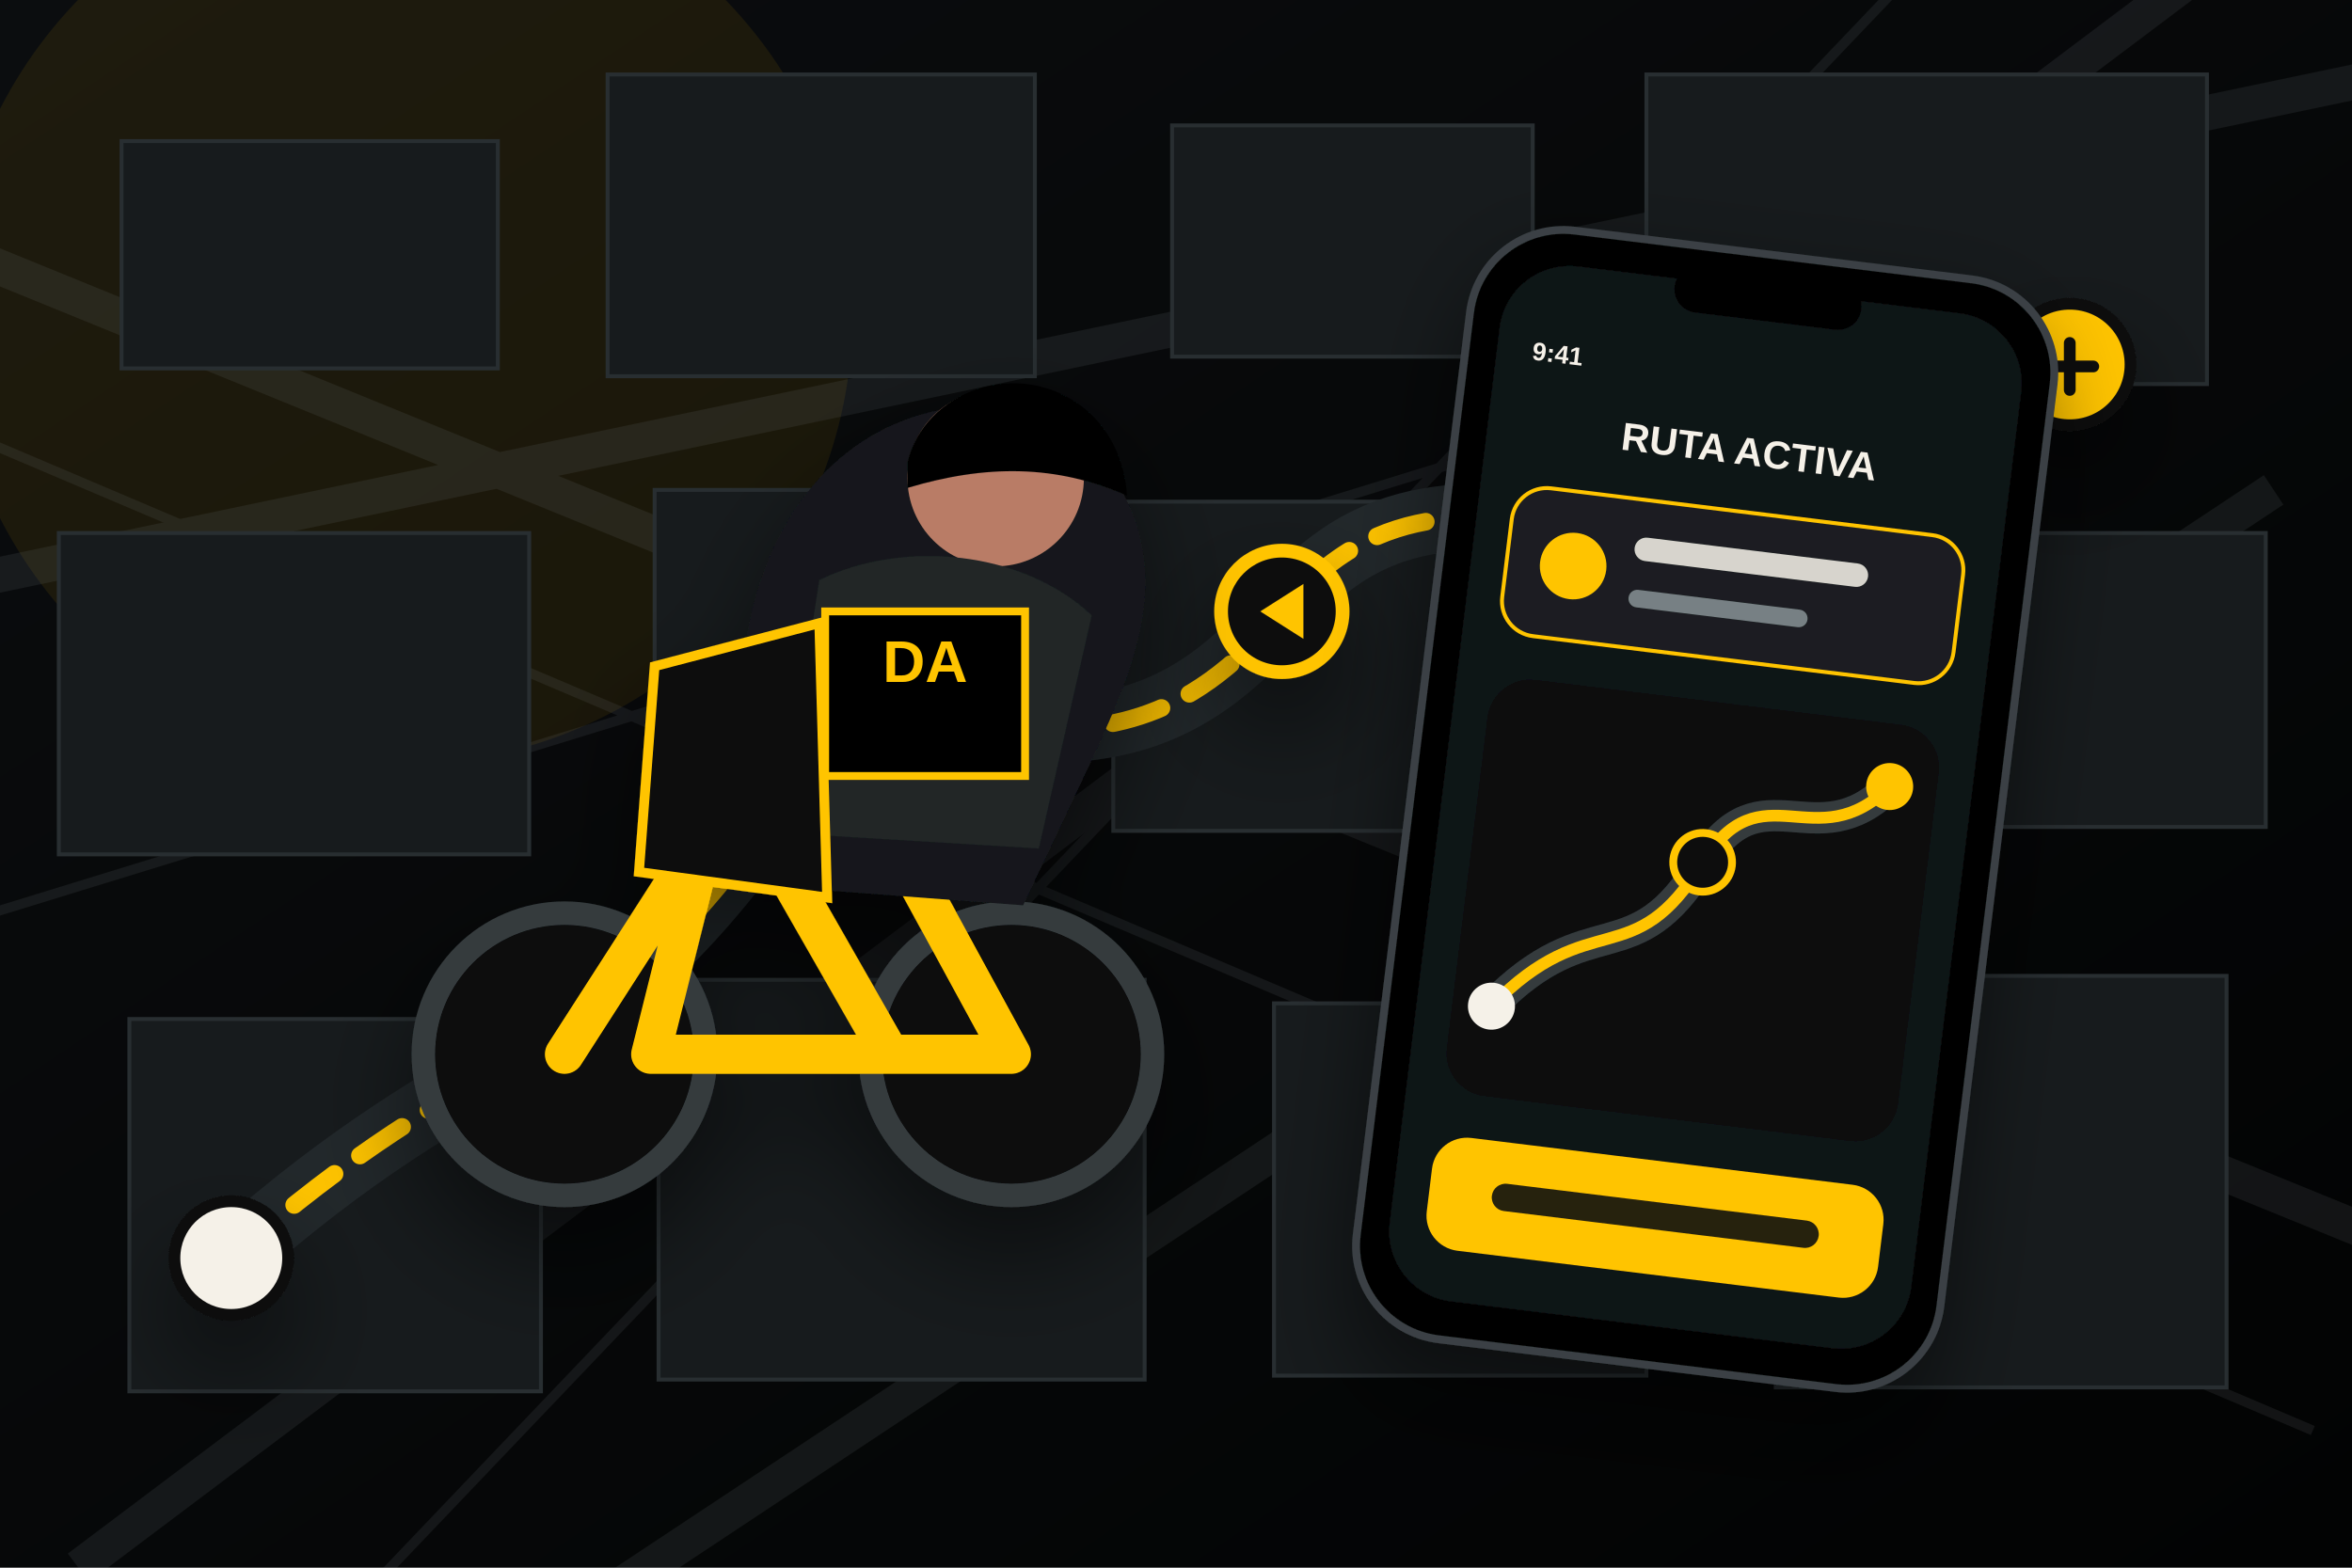
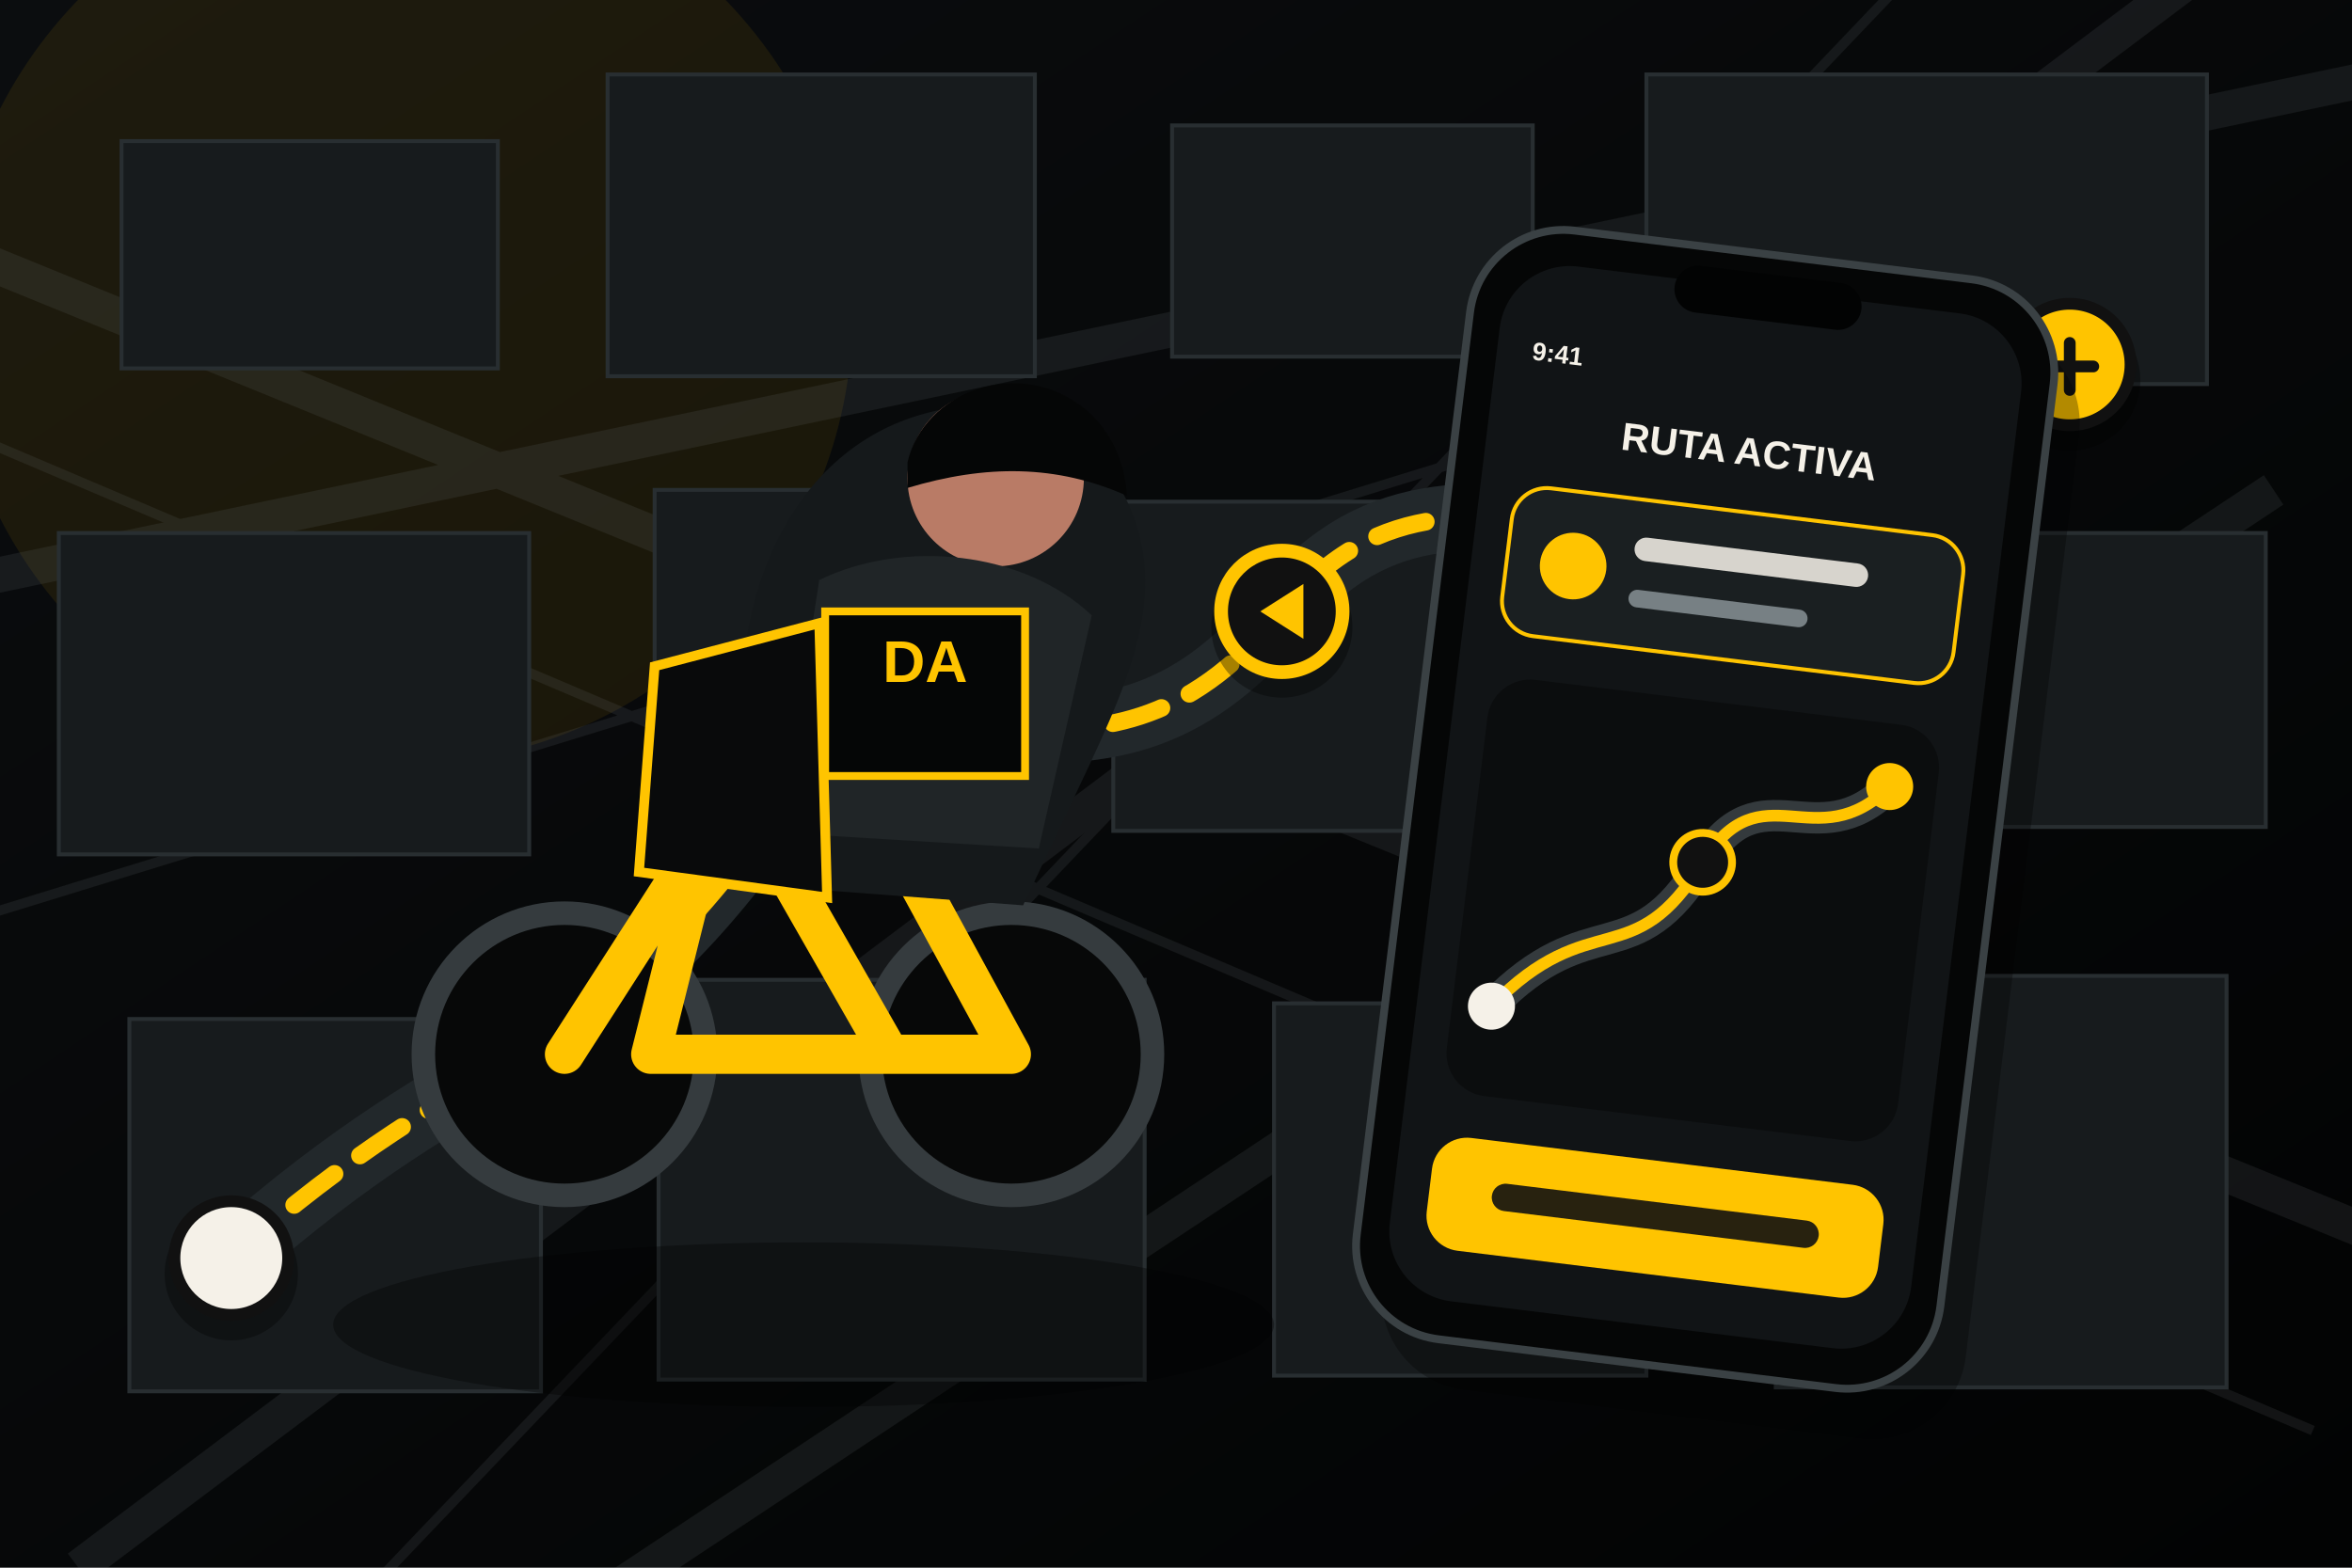
<svg xmlns="http://www.w3.org/2000/svg" width="1200" height="800" viewBox="0 0 1200 800" role="img" aria-labelledby="title desc">
  <defs>
    <linearGradient id="bg" x1="0" y1="0" x2="1" y2="1">
      <stop offset="0" stop-color="#0b0d0f" />
      <stop offset="1" stop-color="#020303" />
    </linearGradient>
-     <filter id="shadow" x="-25%" y="-25%" width="160%" height="170%">
-       <feDropShadow dx="0" dy="26" stdDeviation="25" flood-color="#000" flood-opacity=".5" />
-     </filter>
  </defs>
  <rect width="1200" height="800" fill="url(#bg)" />
  <circle cx="205" cy="160" r="230" fill="#ffc400" opacity=".08" />
  <g stroke="#7b8489" opacity=".13" fill="none">
    <path d="M-60 112 1260 650M-80 310 1210 40M40 800 1130-20M300 820 1160 250" stroke-width="18" />
    <path d="M-20 220 1180 730M-50 480 1120 120M180 820 1000-40" stroke-width="5" />
  </g>
  <g fill="#171b1d" stroke="#282e31" stroke-width="2">
    <path d="M62 72h192v116H62zM310 38h218v154H310zM598 64h184v118H598zM840 38h286v158H840z" />
    <path d="M30 272h240v164H30zM334 250h174v138H334zM568 256h268v168H568zM904 272h252v150H904z" />
    <path d="M66 520h210v190H66zM336 500h248v204H336zM650 512h190v190H650zM906 498h230v210H906z" />
  </g>
  <path d="M118 642C244 530 296 548 384 430s170 4 270-118 218 48 402-126" fill="none" stroke="#22282b" stroke-width="34" stroke-linecap="round" />
  <path d="M118 642C244 530 296 548 384 430s170 4 270-118 218 48 402-126" fill="none" stroke="#ffc400" stroke-width="9" stroke-linecap="round" stroke-dasharray="26 16" />
-   <g filter="url(#shadow)">
+   <g>
+     <circle cx="118" cy="650" r="34" fill="#000" opacity=".35" />
    <circle cx="118" cy="642" r="29" fill="#f5f1e8" stroke="#111" stroke-width="6" />
+     <circle cx="654" cy="320" r="36" fill="#000" opacity=".35" />
    <circle cx="654" cy="312" r="31" fill="#111" stroke="#ffc400" stroke-width="7" />
    <path d="m643 312 22-14v28Z" fill="#ffc400" />
+     <circle cx="1056" cy="194" r="36" fill="#000" opacity=".35" />
    <circle cx="1056" cy="186" r="31" fill="#ffc400" stroke="#111" stroke-width="6" />
    <path d="M1044 187h24M1056 175v24" stroke="#111" stroke-width="6" stroke-linecap="round" />
  </g>
-   <g transform="translate(720 128) rotate(7 150 285)" filter="url(#shadow)">
+   <g transform="translate(720 128) rotate(7 150 285)">
+     <rect x="16" y="24" width="300" height="570" rx="48" fill="#000" opacity=".3" />
    <rect width="300" height="570" rx="48" fill="#050606" stroke="#3a4144" stroke-width="4" />
    <rect x="16" y="18" width="268" height="532" rx="36" fill="#111416" />
    <rect x="102" y="10" width="96" height="24" rx="12" fill="#020303" />
    <text x="34" y="68" fill="#f5f1e8" font-family="Arial, sans-serif" font-size="13" font-weight="700">9:41</text>
    <text x="150" y="108" fill="#f5f1e8" font-family="Arial, sans-serif" font-size="20" font-weight="900" text-anchor="middle">RUTA ACTIVA</text>
    <rect x="34" y="132" width="232" height="76" rx="18" fill="#1a1f21" stroke="#ffc400" stroke-width="2" />
    <circle cx="68" cy="170" r="17" fill="#ffc400" />
    <rect x="98" y="151" width="120" height="12" rx="6" fill="#f5f1e8" opacity=".86" />
    <rect x="98" y="178" width="92" height="9" rx="4.5" fill="#778084" />
    <rect x="34" y="230" width="232" height="214" rx="22" fill="#0b0d0e" />
    <path d="M54 398c44-58 70-24 98-86 24-52 57-8 90-50" fill="none" stroke="#343a3d" stroke-width="16" stroke-linecap="round" />
    <path d="M54 398c44-58 70-24 98-86 24-52 57-8 90-50" fill="none" stroke="#ffc400" stroke-width="6" stroke-linecap="round" />
    <circle cx="54" cy="398" r="12" fill="#f5f1e8" />
    <circle cx="152" cy="312" r="15" fill="#111" stroke="#ffc400" stroke-width="4" />
    <circle cx="242" cy="262" r="12" fill="#ffc400" />
    <rect x="34" y="466" width="232" height="58" rx="18" fill="#ffc400" />
    <rect x="66" y="487" width="168" height="14" rx="7" fill="#111" opacity=".9" />
  </g>
-   <g transform="translate(118 118)" filter="url(#shadow)">
+   <g transform="translate(118 118)">
+     <ellipse cx="292" cy="558" rx="240" ry="42" fill="#000" opacity=".35" />
    <circle cx="170" cy="420" r="72" fill="#070808" stroke="#353b3e" stroke-width="12" />
    <circle cx="398" cy="420" r="72" fill="#070808" stroke="#353b3e" stroke-width="12" />
    <path d="M170 420l72-112h95l61 112M242 308l-28 112h184M272 308l64 112" fill="none" stroke="#ffc400" stroke-width="20" stroke-linecap="round" stroke-linejoin="round" />
    <path d="M263 270c-12-76 20-158 91-177 61-17 117 29 112 94-2 27-14 55-28 85l-34 72-132-10Z" fill="#15191b" />
    <circle cx="390" cy="126" r="45" fill="#b97b66" />
    <path d="M345 118c8-36 57-55 91-27 13 11 20 27 21 44-36-16-72-16-112-4Z" fill="#050606" />
    <path d="M300 178c43-21 104-15 139 18l-27 119-132-8Z" fill="#202527" />
    <path d="M303 194h102v84H303Z" fill="#050606" stroke="#ffc400" stroke-width="4" />
    <text x="354" y="230" fill="#ffc400" font-family="Arial, sans-serif" font-size="30" font-weight="900" text-anchor="middle">DA</text>
    <path d="M300 200 216 222l-8 105 96 13Z" fill="#090a0b" stroke="#ffc400" stroke-width="5" />
  </g>
</svg>
